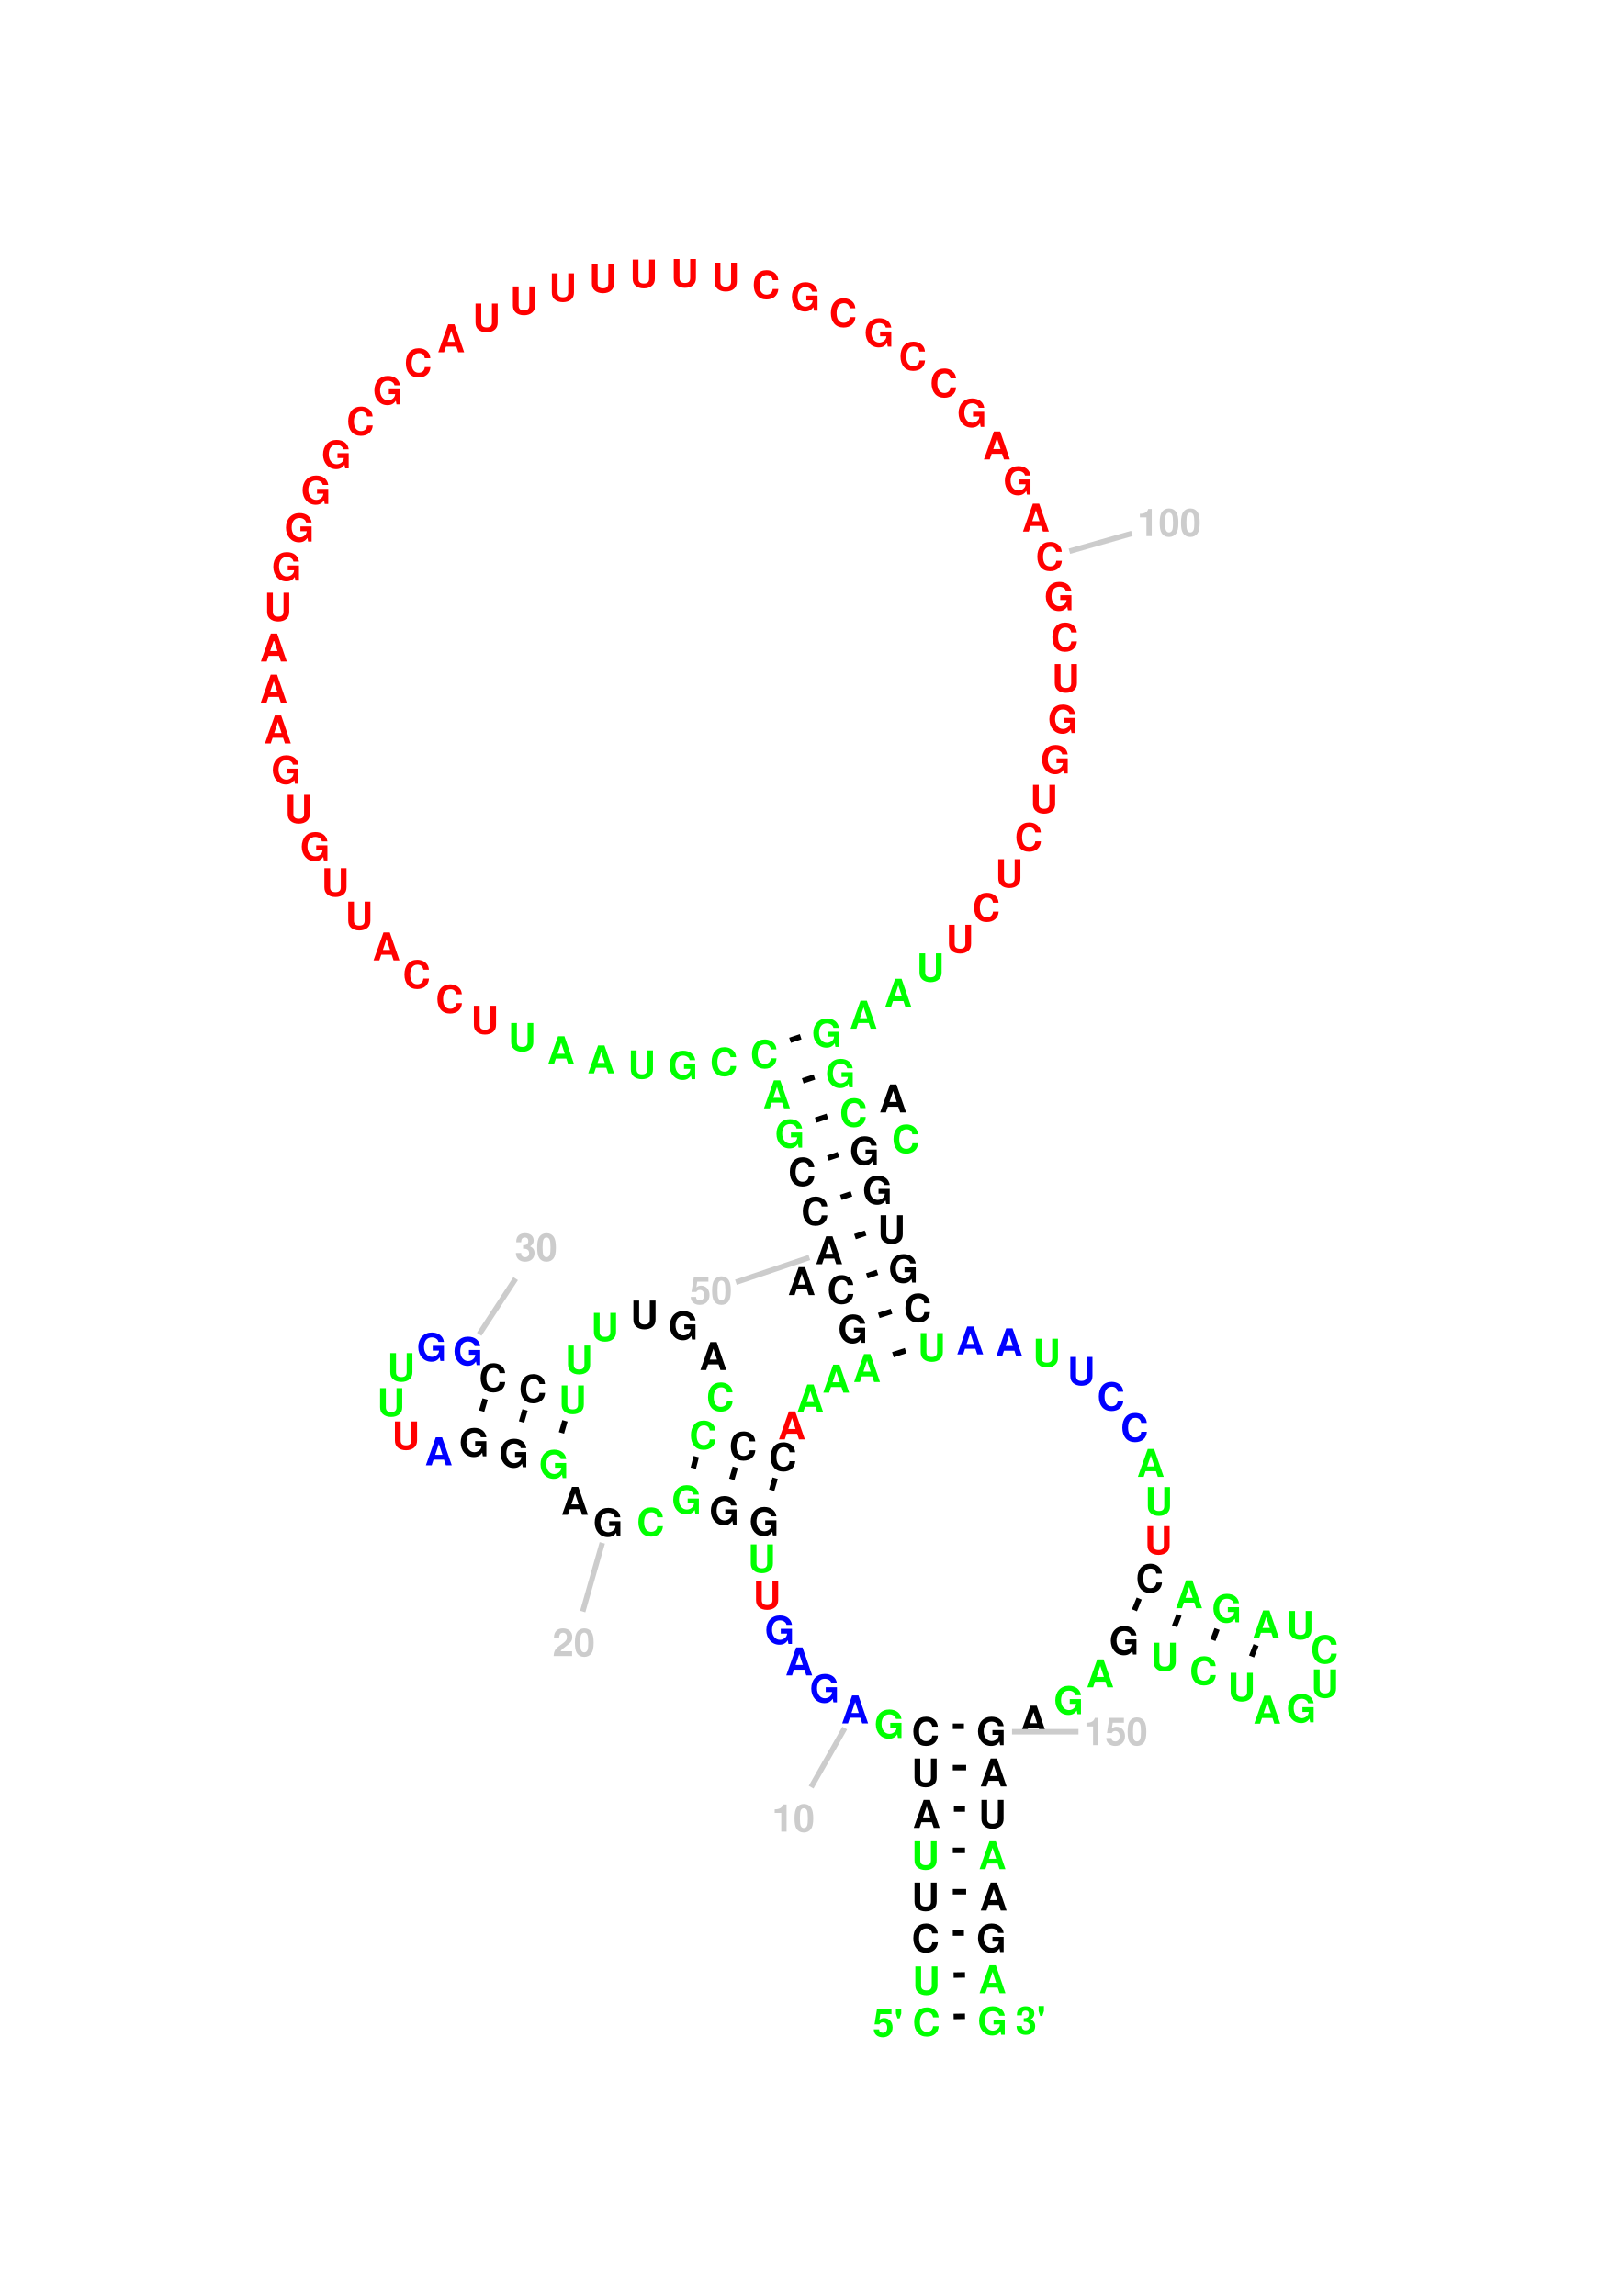
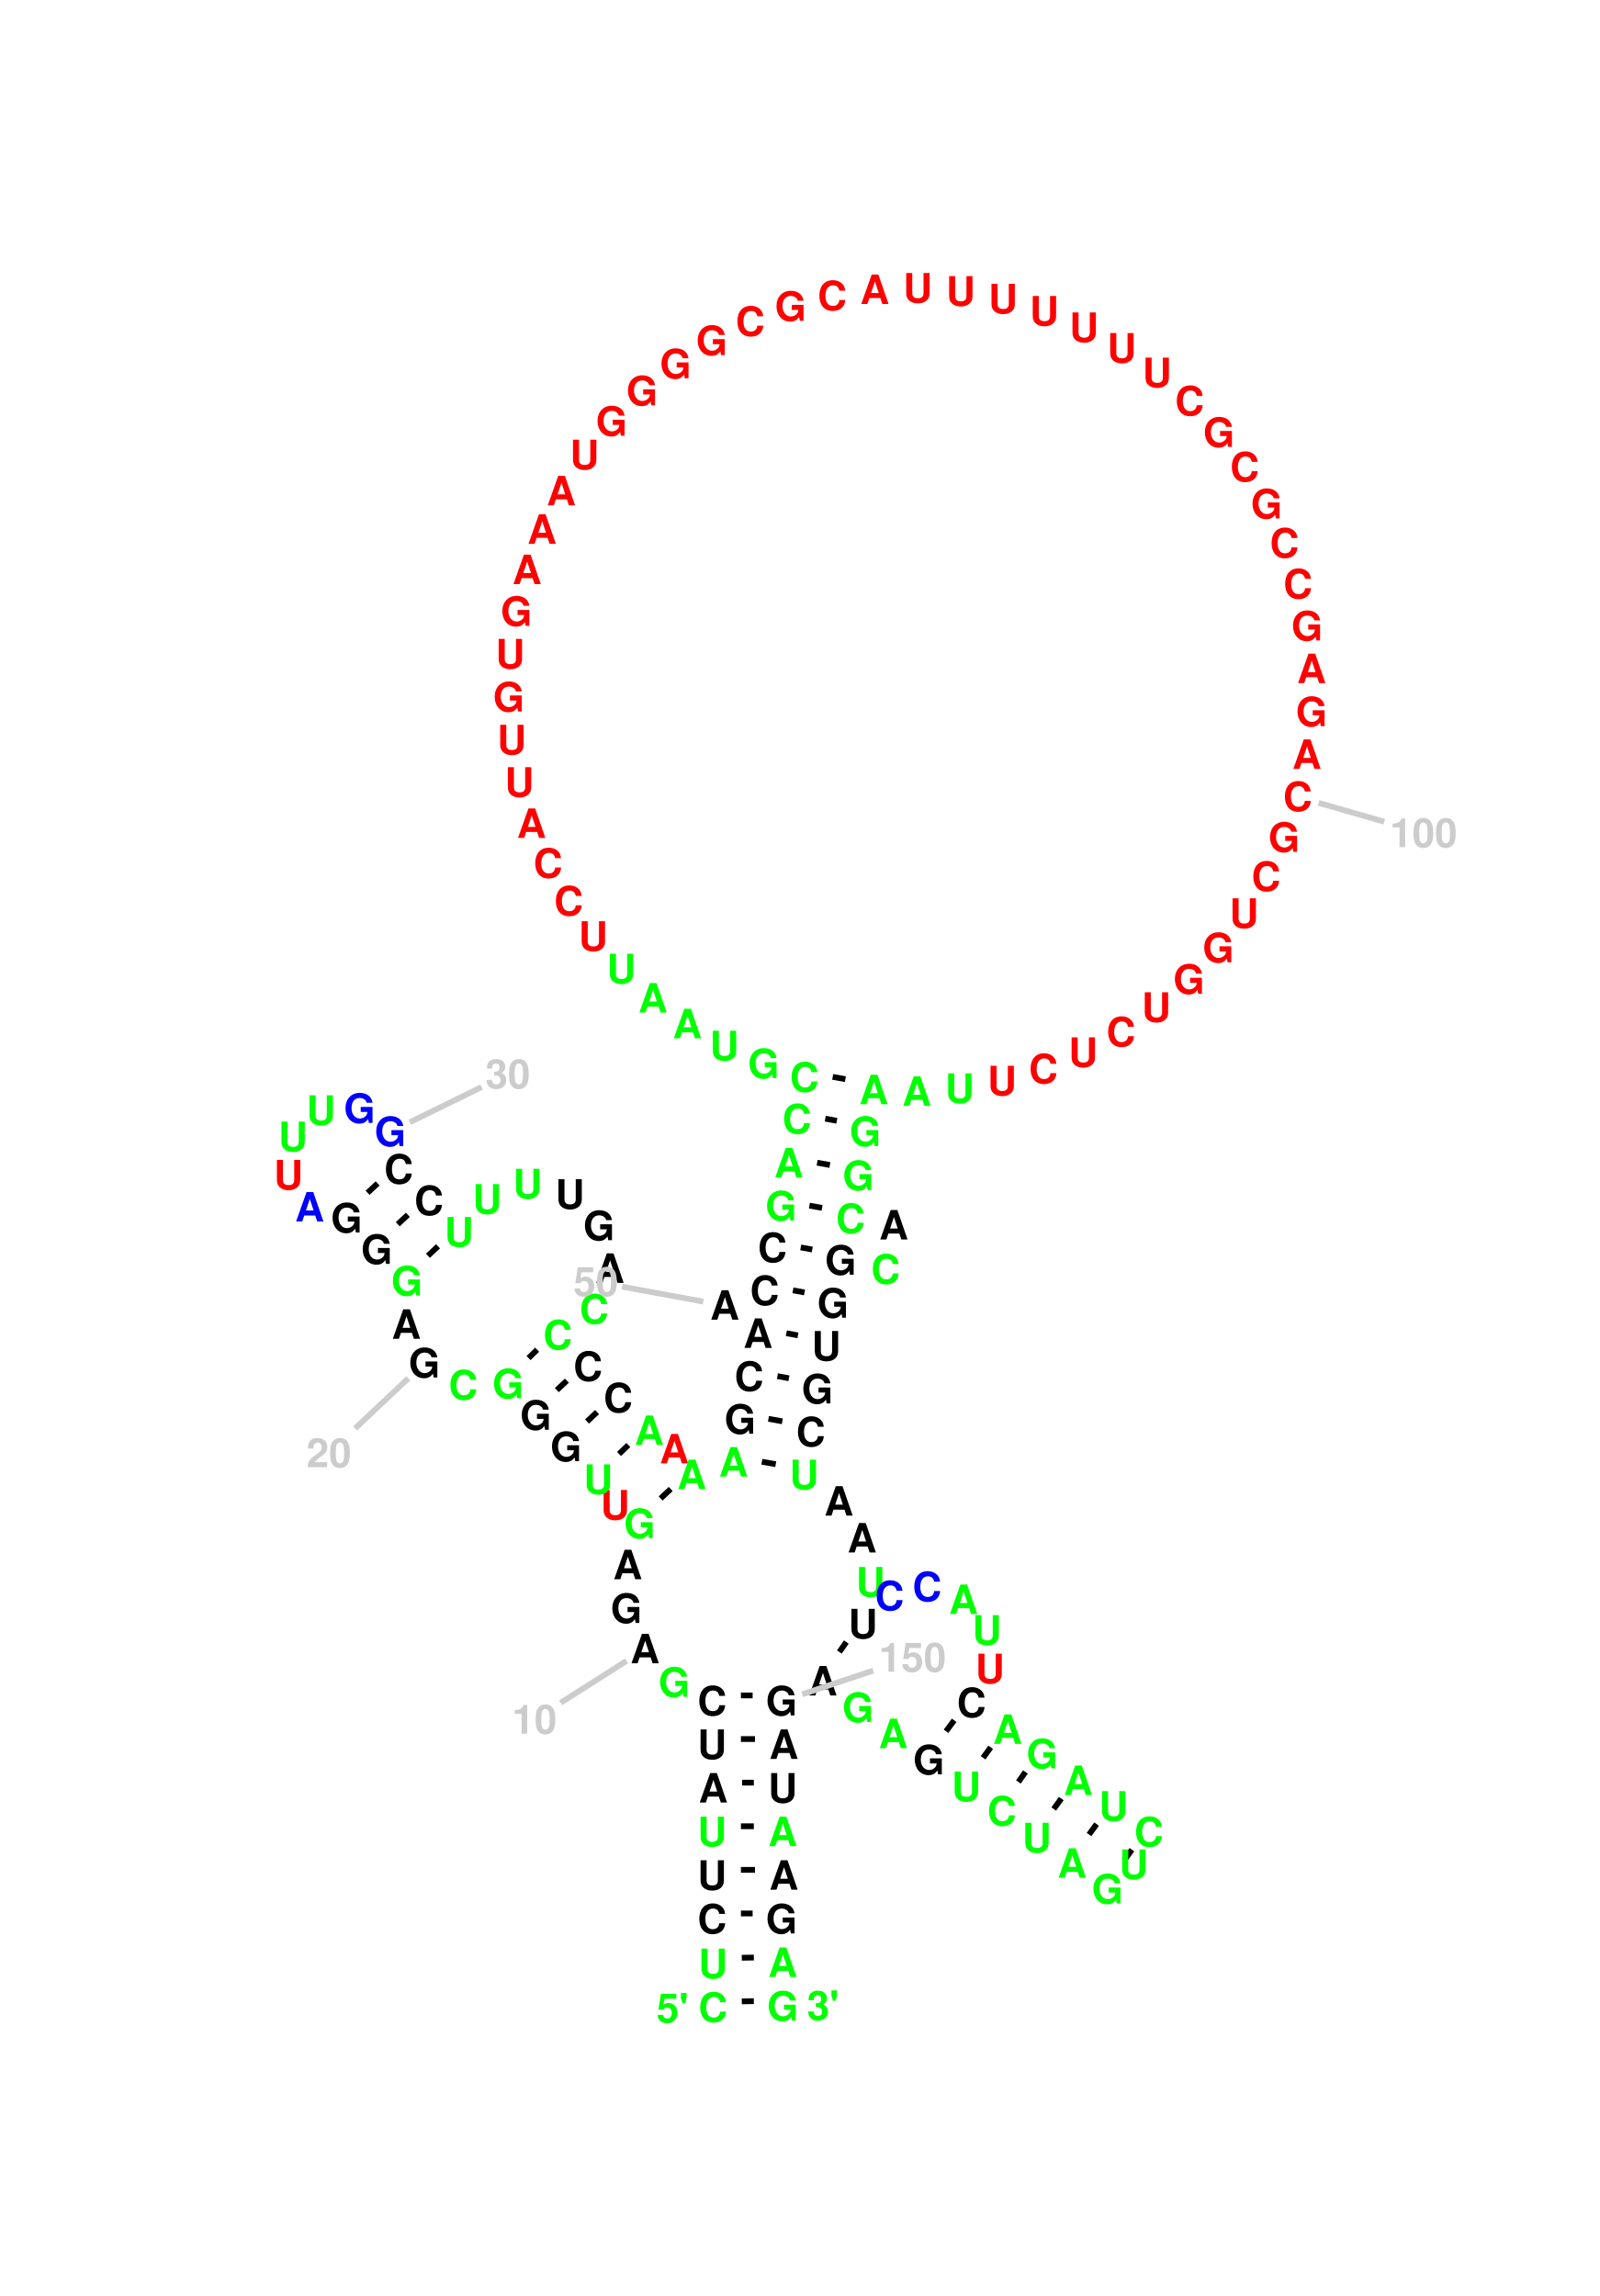
- <svg xmlns="http://www.w3.org/2000/svg" width="292.127" height="419.638" style="font-size: 7px; font-weight: bold; font-family: Helvetica; ">
+ <svg xmlns="http://www.w3.org/2000/svg" width="277.361" height="398.057" style="font-size: 7px; font-weight: bold; font-family: Helvetica; ">
  <g>
    <style type="text/css">


text.red {fill: rgb(255, 0, 0); }
text.green {fill: rgb(0, 255, 0); }
text.blue {fill: rgb(0, 0, 255); }
text.black {fill: rgb(0, 0, 0); }
text.gray {fill: rgb(204, 204, 204); }
text.brown {fill: rgb(211.65, 104.55, 30.6); }
text {fill: rgb(0, 0, 0); text-anchor: middle; dominant-baseline: middle; }
circle.red {stroke: rgb(255, 0, 0); fill: none; }
circle.green {stroke: rgb(0, 255, 0); fill: none; }
circle.blue {stroke: rgb(0, 0, 255); fill: none; }
circle.black {stroke: rgb(0, 0, 0); fill: none; }
circle.gray {stroke: rgb(204, 204, 204); fill: none; }
circle.brown {stroke: rgb(211.65, 104.55, 30.6); fill: none; }
circle {stroke: rgb(0, 0, 0); }
line.red {stroke: rgb(255, 0, 0); }
line.green {stroke: rgb(0, 255, 0); }
line.blue {stroke: rgb(0, 0, 255); }
line.black {stroke: rgb(0, 0, 0); }
line.gray {stroke: rgb(204, 204, 204); }
line.brown {stroke: rgb(211.65, 104.55, 30.6); }
line {stroke: rgb(0, 0, 0); }
text.numbering-label {fill: rgb(204, 204, 204);}
line.numbering-line {stroke: rgb(204, 204, 204);}
.template {visibility:hidden}

</style>
  </g>
  <g>
-     <text x="162.288" y="369.759" class="green">5'</text>
-   </g>
-   <g>
-     <text x="169.287" y="369.638" class="green">C</text>
-   </g>
-   <g>
-     <line x1="174.286" y1="368.551" x2="176.368" y2="368.515" class="black" />
-   </g>
-   <g>
-     <text x="169.287" y="362.078" class="green">U</text>
-   </g>
-   <g>
-     <line x1="174.286" y1="360.991" x2="176.368" y2="360.955" class="black" />
-   </g>
-   <g>
-     <text x="169.137" y="354.308" class="black">C</text>
-   </g>
-   <g>
-     <line x1="174.137" y1="353.308" x2="176.167" y2="353.308" class="black" />
-   </g>
-   <g>
-     <text x="169.137" y="346.748" class="black">U</text>
-   </g>
-   <g>
-     <line x1="174.137" y1="345.748" x2="176.577" y2="345.748" class="black" />
-   </g>
-   <g>
-     <text x="169.137" y="339.188" class="green">U</text>
-   </g>
-   <g>
-     <line x1="174.137" y1="338.188" x2="176.367" y2="338.188" class="black" />
-   </g>
-   <g>
-     <text x="169.337" y="331.628" class="black">A</text>
-   </g>
-   <g>
-     <line x1="174.337" y1="330.628" x2="176.367" y2="330.628" class="black" />
-   </g>
-   <g>
-     <text x="169.137" y="324.068" class="black">U</text>
-   </g>
-   <g>
-     <line x1="174.137" y1="323.068" x2="176.577" y2="323.068" class="black" />
-   </g>
-   <g>
-     <text x="169.137" y="316.508" class="black">C</text>
-   </g>
-   <g>
-     <line x1="174.137" y1="315.508" x2="176.167" y2="315.508" class="black" />
-   </g>
-   <g>
-     <text x="162.494" y="315.188" class="green">G</text>
-   </g>
-   <g>
-     <text x="145.003" y="332.33" class="numbering-label sequential">10</text>
-   </g>
-   <g>
-     <line x1="154.384" y1="315.839" x2="148.241" y2="326.638" class="numbering-line sequential" />
-   </g>
-   <g>
-     <text x="156.26" y="312.541" class="blue">A</text>
-   </g>
-   <g>
-     <text x="150.696" y="308.678" class="blue">G</text>
-   </g>
-   <g>
-     <text x="146.038" y="303.762" class="blue">A</text>
-   </g>
-   <g>
-     <text x="142.48" y="297.999" class="blue">G</text>
-   </g>
-   <g>
-     <text x="140.172" y="291.632" class="red">U</text>
-   </g>
-   <g>
-     <text x="139.211" y="284.927" class="green">U</text>
-   </g>
-   <g>
-     <text x="139.637" y="278.168" class="black">G</text>
-   </g>
-   <g>
-     <line x1="141.032" y1="272.366" x2="141.673" y2="270.159" class="black" />
-   </g>
-   <g>
-     <text x="132.347" y="276.178" class="black">G</text>
-   </g>
-   <g>
-     <line x1="133.742" y1="270.376" x2="134.383" y2="268.169" class="black" />
-   </g>
-   <g>
-     <text x="125.467" y="274.188" class="green">G</text>
-   </g>
-   <g>
-     <line x1="126.706" y1="268.344" x2="127.248" y2="266.222" class="black" />
-   </g>
-   <g>
-     <text x="118.887" y="278.248" class="green">C</text>
-   </g>
-   <g>
-     <text x="104.873" y="300.232" class="numbering-label sequential">20</text>
-   </g>
-   <g>
-     <line x1="110.077" y1="281.987" x2="106.497" y2="294.54" class="numbering-line sequential" />
-   </g>
-   <g>
-     <text x="111.117" y="278.338" class="black">G</text>
-   </g>
-   <g>
-     <text x="105.067" y="274.418" class="black">A</text>
-   </g>
-   <g>
-     <text x="101.217" y="267.688" class="green">G</text>
-   </g>
-   <g>
-     <line x1="102.612" y1="261.886" x2="103.253" y2="259.679" class="black" />
-   </g>
-   <g>
-     <text x="93.917" y="265.698" class="black">G</text>
-   </g>
-   <g>
-     <line x1="95.312" y1="259.896" x2="95.953" y2="257.689" class="black" />
-   </g>
-   <g>
-     <text x="86.627" y="263.708" class="black">G</text>
-   </g>
-   <g>
-     <line x1="88.022" y1="257.906" x2="88.663" y2="255.699" class="black" />
-   </g>
-   <g>
-     <text x="80.172" y="265.361" class="blue">A</text>
-   </g>
-   <g>
-     <text x="74.173" y="262.458" class="red">U</text>
-   </g>
-   <g>
-     <text x="71.464" y="256.37" class="green">U</text>
-   </g>
-   <g>
-     <text x="73.322" y="249.971" class="green">U</text>
-   </g>
-   <g>
-     <text x="78.871" y="246.281" class="blue">G</text>
-   </g>
-   <g>
-     <text x="97.974" y="228.004" class="numbering-label sequential">30</text>
-   </g>
-   <g>
-     <line x1="87.572" y1="243.87" x2="94.242" y2="233.695" class="numbering-line sequential" />
-   </g>
-   <g>
-     <text x="85.492" y="247.044" class="blue">G</text>
-   </g>
-   <g>
-     <text x="90.057" y="251.898" class="black">C</text>
-   </g>
-   <g>
-     <text x="97.347" y="253.888" class="black">C</text>
-   </g>
-   <g>
-     <text x="104.647" y="255.878" class="green">U</text>
-   </g>
-   <g>
-     <text x="105.807" y="248.598" class="green">U</text>
-   </g>
-   <g>
-     <text x="110.537" y="242.618" class="green">U</text>
-   </g>
-   <g>
-     <text x="117.757" y="240.368" class="black">U</text>
-   </g>
-   <g>
-     <text x="124.847" y="242.358" class="black">G</text>
-   </g>
-   <g>
-     <text x="130.347" y="247.958" class="black">A</text>
-   </g>
-   <g>
-     <text x="131.617" y="255.408" class="green">C</text>
-   </g>
-   <g>
-     <text x="128.487" y="262.378" class="green">C</text>
-   </g>
-   <g>
-     <text x="135.777" y="264.368" class="black">C</text>
-   </g>
-   <g>
-     <text x="143.067" y="266.358" class="black">C</text>
-   </g>
-   <g>
-     <text x="144.707" y="260.628" class="red">A</text>
-   </g>
-   <g>
-     <text x="148.066" y="255.706" class="green">A</text>
-   </g>
-   <g>
-     <text x="152.803" y="252.09" class="green">A</text>
-   </g>
-   <g>
-     <text x="158.437" y="250.148" class="green">A</text>
-   </g>
-   <g>
-     <line x1="163.193" y1="247.604" x2="165.511" y2="246.851" class="black" />
-   </g>
-   <g>
-     <text x="155.857" y="242.968" class="black">G</text>
-   </g>
-   <g>
-     <line x1="160.613" y1="240.424" x2="162.931" y2="239.671" class="black" />
-   </g>
-   <g>
-     <text x="153.687" y="235.798" class="black">C</text>
-   </g>
-   <g>
-     <line x1="158.425" y1="233.199" x2="160.36" y2="232.546" class="black" />
-   </g>
-   <g>
-     <text x="146.497" y="234.258" class="black">A</text>
-   </g>
-   <g>
-     <text x="129.943" y="235.891" class="numbering-label sequential">50</text>
-   </g>
-   <g>
-     <line x1="147.921" y1="229.83" x2="134.497" y2="234.356" class="numbering-line sequential" />
-   </g>
-   <g>
-     <text x="151.517" y="228.618" class="black">A</text>
-   </g>
-   <g>
-     <line x1="156.255" y1="226.02" x2="158.199" y2="225.365" class="black" />
-   </g>
-   <g>
-     <text x="148.937" y="221.438" class="black">C</text>
-   </g>
-   <g>
-     <line x1="153.676" y1="218.843" x2="155.608" y2="218.193" class="black" />
-   </g>
-   <g>
-     <text x="146.567" y="214.258" class="black">C</text>
-   </g>
-   <g>
-     <line x1="151.306" y1="211.663" x2="153.238" y2="211.013" class="black" />
-   </g>
-   <g>
-     <text x="144.337" y="207.288" class="green">G</text>
-   </g>
-   <g>
-     <line x1="149.085" y1="204.719" x2="151.21" y2="204.017" class="black" />
-   </g>
-   <g>
-     <text x="141.967" y="200.118" class="green">A</text>
-   </g>
-   <g>
-     <line x1="146.713" y1="197.545" x2="148.841" y2="196.84" class="black" />
-   </g>
-   <g>
-     <text x="139.647" y="192.728" class="green">C</text>
-   </g>
-   <g>
-     <line x1="144.386" y1="190.134" x2="146.328" y2="189.481" class="black" />
-   </g>
-   <g>
-     <text x="132.275" y="194.14" class="green">C</text>
-   </g>
-   <g>
-     <text x="124.796" y="194.782" class="green">G</text>
-   </g>
-   <g>
-     <text x="117.29" y="194.646" class="green">U</text>
-   </g>
-   <g>
-     <text x="109.839" y="193.735" class="green">A</text>
-   </g>
-   <g>
-     <text x="102.523" y="192.057" class="green">A</text>
-   </g>
-   <g>
-     <text x="95.419" y="189.631" class="green">U</text>
-   </g>
-   <g>
-     <text x="88.605" y="186.483" class="red">U</text>
-   </g>
-   <g>
-     <text x="82.153" y="182.647" class="red">C</text>
-   </g>
-   <g>
-     <text x="76.132" y="178.163" class="red">C</text>
-   </g>
-   <g>
-     <text x="70.608" y="173.081" class="red">A</text>
-   </g>
-   <g>
-     <text x="65.639" y="167.454" class="red">U</text>
-   </g>
-   <g>
-     <text x="61.28" y="161.343" class="red">U</text>
-   </g>
-   <g>
-     <text x="57.576" y="154.814" class="red">G</text>
-   </g>
-   <g>
-     <text x="54.568" y="147.937" class="red">U</text>
-   </g>
-   <g>
-     <text x="52.287" y="140.785" class="red">G</text>
-   </g>
-   <g>
-     <text x="50.759" y="133.436" class="red">A</text>
-   </g>
-   <g>
-     <text x="50" y="125.968" class="red">A</text>
-   </g>
-   <g>
-     <text x="50.018" y="118.461" class="red">A</text>
-   </g>
-   <g>
-     <text x="50.812" y="110.997" class="red">U</text>
-   </g>
-   <g>
-     <text x="52.375" y="103.655" class="red">G</text>
-   </g>
-   <g>
-     <text x="54.689" y="96.514" class="red">G</text>
-   </g>
-   <g>
-     <text x="57.729" y="89.651" class="red">G</text>
-   </g>
-   <g>
-     <text x="61.464" y="83.139" class="red">G</text>
-   </g>
-   <g>
-     <text x="65.852" y="77.049" class="red">C</text>
-   </g>
-   <g>
-     <text x="70.847" y="71.446" class="red">G</text>
-   </g>
-   <g>
-     <text x="76.395" y="66.389" class="red">C</text>
-   </g>
-   <g>
-     <text x="82.436" y="61.934" class="red">A</text>
-   </g>
-   <g>
-     <text x="88.907" y="58.128" class="red">U</text>
-   </g>
-   <g>
-     <text x="95.736" y="55.013" class="red">U</text>
-   </g>
-   <g>
-     <text x="102.851" y="52.62" class="red">U</text>
-   </g>
-   <g>
-     <text x="110.175" y="50.977" class="red">U</text>
-   </g>
-   <g>
-     <text x="117.631" y="50.1" class="red">U</text>
-   </g>
-   <g>
-     <text x="125.136" y="50" class="red">U</text>
-   </g>
-   <g>
-     <text x="132.612" y="50.677" class="red">U</text>
-   </g>
-   <g>
-     <text x="139.978" y="52.124" class="red">C</text>
-   </g>
-   <g>
-     <text x="147.154" y="54.326" class="red">G</text>
-   </g>
-   <g>
-     <text x="154.064" y="57.258" class="red">C</text>
-   </g>
-   <g>
-     <text x="160.634" y="60.89" class="red">G</text>
-   </g>
-   <g>
-     <text x="166.792" y="65.182" class="red">C</text>
-   </g>
-   <g>
-     <text x="172.473" y="70.088" class="red">C</text>
-   </g>
-   <g>
-     <text x="177.616" y="75.556" class="red">G</text>
-   </g>
-   <g>
-     <text x="182.166" y="81.527" class="red">A</text>
-   </g>
-   <g>
-     <text x="186.073" y="87.936" class="red">G</text>
-   </g>
-   <g>
-     <text x="189.296" y="94.716" class="red">A</text>
-   </g>
-   <g>
-     <text x="213.691" y="95.541" class="numbering-label sequential">100</text>
-   </g>
-   <g>
-     <line x1="195.448" y1="100.75" x2="206.861" y2="97.491" class="numbering-line sequential" />
-   </g>
-   <g>
-     <text x="191.8" y="101.792" class="red">C</text>
-   </g>
-   <g>
-     <text x="193.558" y="109.09" class="red">G</text>
-   </g>
-   <g>
-     <text x="194.551" y="116.531" class="red">C</text>
-   </g>
-   <g>
-     <text x="194.769" y="124.034" class="red">U</text>
-   </g>
-   <g>
-     <text x="194.21" y="131.519" class="red">G</text>
-   </g>
-   <g>
-     <text x="192.879" y="138.907" class="red">G</text>
-   </g>
-   <g>
-     <text x="190.79" y="146.117" class="red">U</text>
-   </g>
-   <g>
-     <text x="187.967" y="153.072" class="red">C</text>
-   </g>
-   <g>
-     <text x="184.439" y="159.698" class="red">U</text>
-   </g>
-   <g>
-     <text x="180.244" y="165.923" class="red">C</text>
-   </g>
-   <g>
-     <text x="175.427" y="171.681" class="red">U</text>
-   </g>
-   <g>
-     <text x="170.041" y="176.909" class="green">U</text>
-   </g>
-   <g>
-     <text x="164.142" y="181.551" class="green">A</text>
-   </g>
-   <g>
-     <text x="157.795" y="185.559" class="green">A</text>
-   </g>
-   <g>
-     <text x="151.067" y="188.888" class="green">G</text>
-   </g>
-   <g>
-     <text x="153.587" y="196.268" class="green">G</text>
-   </g>
-   <g>
-     <text x="155.957" y="203.448" class="green">C</text>
-   </g>
-   <g>
-     <text x="163.197" y="200.868" class="black">A</text>
-   </g>
-   <g>
-     <text x="165.517" y="208.248" class="green">C</text>
-   </g>
-   <g>
-     <text x="157.977" y="210.418" class="black">G</text>
-   </g>
-   <g>
-     <text x="160.347" y="217.598" class="black">G</text>
-   </g>
-   <g>
-     <text x="162.937" y="224.768" class="black">U</text>
-   </g>
-   <g>
-     <text x="165.097" y="231.948" class="black">G</text>
-   </g>
-   <g>
-     <text x="167.687" y="239.128" class="black">C</text>
-   </g>
-   <g>
-     <text x="170.267" y="246.308" class="green">U</text>
-   </g>
-   <g>
-     <text x="177.298" y="245.102" class="blue">A</text>
-   </g>
-   <g>
-     <text x="184.422" y="245.452" class="blue">A</text>
-   </g>
-   <g>
-     <text x="191.301" y="247.339" class="green">U</text>
-   </g>
-   <g>
-     <text x="197.607" y="250.674" class="blue">U</text>
-   </g>
-   <g>
-     <text x="203.038" y="255.297" class="blue">C</text>
-   </g>
-   <g>
-     <text x="207.337" y="260.99" class="blue">C</text>
-   </g>
-   <g>
-     <text x="210.297" y="267.479" class="green">A</text>
-   </g>
-   <g>
-     <text x="211.779" y="274.457" class="green">U</text>
-   </g>
-   <g>
-     <text x="211.711" y="281.59" class="red">U</text>
-   </g>
-   <g>
-     <text x="210.097" y="288.538" class="black">C</text>
-   </g>
-   <g>
-     <line x1="208.205" y1="292.166" x2="207.329" y2="294.309" class="black" />
-   </g>
-   <g>
-     <text x="217.297" y="291.498" class="green">A</text>
-   </g>
-   <g>
-     <line x1="215.475" y1="295.154" x2="214.659" y2="297.241" class="black" />
-   </g>
-   <g>
-     <text x="224.187" y="294.048" class="green">G</text>
-   </g>
-   <g>
-     <line x1="222.437" y1="297.731" x2="221.677" y2="299.764" class="black" />
-   </g>
-   <g>
-     <text x="231.377" y="297.008" class="green">A</text>
-   </g>
-   <g>
-     <line x1="229.555" y1="300.664" x2="228.739" y2="302.751" class="black" />
-   </g>
-   <g>
-     <text x="237.631" y="297.104" class="green">U</text>
-   </g>
-   <g>
-     <text x="242.047" y="301.532" class="green">C</text>
-   </g>
-   <g>
-     <text x="242.127" y="307.786" class="green">U</text>
-   </g>
-   <g>
-     <text x="237.825" y="312.325" class="green">G</text>
-   </g>
-   <g>
-     <text x="231.576" y="312.581" class="green">A</text>
-   </g>
-   <g>
-     <text x="226.917" y="308.408" class="green">U</text>
-   </g>
-   <g>
-     <text x="219.927" y="305.448" class="green">C</text>
-   </g>
-   <g>
-     <text x="212.837" y="302.898" class="green">U</text>
-   </g>
-   <g>
-     <text x="205.437" y="299.938" class="black">G</text>
-   </g>
-   <g>
-     <text x="201.057" y="305.948" class="green">A</text>
-   </g>
-   <g>
-     <text x="195.297" y="310.848" class="green">G</text>
-   </g>
-   <g>
-     <text x="188.847" y="314.418" class="black">A</text>
-   </g>
-   <g>
-     <text x="203.934" y="316.508" class="numbering-label sequential">150</text>
-   </g>
-   <g>
-     <line x1="184.962" y1="316.508" x2="197.104" y2="316.508" class="numbering-line sequential" />
-   </g>
-   <g>
-     <text x="181.167" y="316.508" class="black">G</text>
-   </g>
-   <g>
-     <text x="181.577" y="324.068" class="black">A</text>
-   </g>
-   <g>
-     <text x="181.367" y="331.628" class="black">U</text>
-   </g>
-   <g>
-     <text x="181.367" y="339.188" class="green">A</text>
-   </g>
-   <g>
-     <text x="181.577" y="346.748" class="black">A</text>
-   </g>
-   <g>
-     <text x="181.167" y="354.308" class="black">G</text>
-   </g>
-   <g>
-     <text x="181.367" y="361.868" class="green">A</text>
-   </g>
-   <g>
-     <text x="181.367" y="369.428" class="green">G</text>
-   </g>
-   <g>
-     <text x="188.366" y="369.306" class="green">3'</text>
+     <text x="116.593" y="348.173" class="green">5'</text>
+   </g>
+   <g>
+     <text x="123.592" y="348.057" class="green">C</text>
+   </g>
+   <g>
+     <line x1="128.592" y1="346.975" x2="130.683" y2="346.94" class="black" />
+   </g>
+   <g>
+     <text x="123.592" y="340.497" class="green">U</text>
+   </g>
+   <g>
+     <line x1="128.592" y1="339.415" x2="130.683" y2="339.38" class="black" />
+   </g>
+   <g>
+     <text x="123.442" y="332.737" class="black">C</text>
+   </g>
+   <g>
+     <line x1="128.442" y1="331.737" x2="130.472" y2="331.737" class="black" />
+   </g>
+   <g>
+     <text x="123.442" y="325.177" class="black">U</text>
+   </g>
+   <g>
+     <line x1="128.442" y1="324.177" x2="130.882" y2="324.177" class="black" />
+   </g>
+   <g>
+     <text x="123.442" y="317.617" class="green">U</text>
+   </g>
+   <g>
+     <line x1="128.442" y1="316.617" x2="130.682" y2="316.617" class="black" />
+   </g>
+   <g>
+     <text x="123.642" y="310.057" class="black">A</text>
+   </g>
+   <g>
+     <line x1="128.642" y1="309.057" x2="130.682" y2="309.057" class="black" />
+   </g>
+   <g>
+     <text x="123.442" y="302.497" class="black">U</text>
+   </g>
+   <g>
+     <line x1="128.442" y1="301.497" x2="130.882" y2="301.497" class="black" />
+   </g>
+   <g>
+     <text x="123.442" y="294.937" class="black">C</text>
+   </g>
+   <g>
+     <line x1="128.442" y1="293.937" x2="130.472" y2="293.937" class="black" />
+   </g>
+   <g>
+     <text x="116.852" y="291.707" class="green">G</text>
+   </g>
+   <g>
+     <text x="92.645" y="298.109" class="numbering-label sequential">10</text>
+   </g>
+   <g>
+     <line x1="108.618" y1="287.949" x2="97.188" y2="295.219" class="numbering-line sequential" />
+   </g>
+   <g>
+     <text x="111.812" y="285.917" class="black">A</text>
+   </g>
+   <g>
+     <text x="108.572" y="278.907" class="black">G</text>
+   </g>
+   <g>
+     <text x="108.812" y="271.347" class="black">A</text>
+   </g>
+   <g>
+     <text x="110.872" y="264.207" class="green">G</text>
+   </g>
+   <g>
+     <line x1="114.521" y1="259.789" x2="116.274" y2="258.146" class="black" />
+   </g>
+   <g>
+     <text x="106.636" y="260.981" class="red">U</text>
+   </g>
+   <g>
+     <text x="103.703" y="256.536" class="green">U</text>
+   </g>
+   <g>
+     <line x1="107.311" y1="252.075" x2="108.925" y2="250.527" class="black" />
+   </g>
+   <g>
+     <text x="98.113" y="250.866" class="black">G</text>
+   </g>
+   <g>
+     <line x1="101.762" y1="246.447" x2="103.504" y2="244.814" class="black" />
+   </g>
+   <g>
+     <text x="92.873" y="245.416" class="black">G</text>
+   </g>
+   <g>
+     <line x1="96.524" y1="240.999" x2="98.272" y2="239.362" class="black" />
+   </g>
+   <g>
+     <text x="88.063" y="239.956" class="green">G</text>
+   </g>
+   <g>
+     <line x1="91.629" y1="235.451" x2="93.117" y2="233.99" class="black" />
+   </g>
+   <g>
+     <text x="80.293" y="240.166" class="green">C</text>
+   </g>
+   <g>
+     <text x="57.02" y="251.923" class="numbering-label sequential">20</text>
+   </g>
+   <g>
+     <line x1="70.797" y1="238.942" x2="61.563" y2="247.643" class="numbering-line sequential" />
+   </g>
+   <g>
+     <text x="73.553" y="236.346" class="black">G</text>
+   </g>
+   <g>
+     <text x="70.433" y="229.666" class="black">A</text>
+   </g>
+   <g>
+     <text x="70.533" y="222.126" class="green">G</text>
+   </g>
+   <g>
+     <line x1="74.184" y1="217.709" x2="75.933" y2="216.072" class="black" />
+   </g>
+   <g>
+     <text x="65.303" y="216.666" class="black">G</text>
+   </g>
+   <g>
+     <line x1="68.954" y1="212.249" x2="70.703" y2="210.612" class="black" />
+   </g>
+   <g>
+     <text x="60.073" y="211.216" class="black">G</text>
+   </g>
+   <g>
+     <line x1="63.722" y1="206.797" x2="65.464" y2="205.164" class="black" />
+   </g>
+   <g>
+     <text x="53.673" y="209.322" class="blue">A</text>
+   </g>
+   <g>
+     <text x="50" y="203.75" class="red">U</text>
+   </g>
+   <g>
+     <text x="50.783" y="197.122" class="green">U</text>
+   </g>
+   <g>
+     <text x="55.653" y="192.559" class="green">U</text>
+   </g>
+   <g>
+     <text x="62.318" y="192.209" class="blue">G</text>
+   </g>
+   <g>
+     <text x="88.032" y="186.228" class="numbering-label sequential">30</text>
+   </g>
+   <g>
+     <line x1="71.039" y1="194.568" x2="83.489" y2="188.458" class="numbering-line sequential" />
+   </g>
+   <g>
+     <text x="67.64" y="196.236" class="blue">G</text>
+   </g>
+   <g>
+     <text x="69.113" y="202.746" class="black">C</text>
+   </g>
+   <g>
+     <text x="74.353" y="208.196" class="black">C</text>
+   </g>
+   <g>
+     <text x="79.583" y="213.656" class="green">U</text>
+   </g>
+   <g>
+     <text x="84.453" y="207.956" class="green">U</text>
+   </g>
+   <g>
+     <text x="91.463" y="205.306" class="green">U</text>
+   </g>
+   <g>
+     <text x="98.803" y="207.096" class="black">U</text>
+   </g>
+   <g>
+     <text x="103.823" y="212.556" class="black">G</text>
+   </g>
+   <g>
+     <text x="105.723" y="219.966" class="black">A</text>
+   </g>
+   <g>
+     <text x="102.983" y="227.016" class="green">C</text>
+   </g>
+   <g>
+     <text x="96.683" y="231.486" class="green">C</text>
+   </g>
+   <g>
+     <text x="101.923" y="236.946" class="black">C</text>
+   </g>
+   <g>
+     <text x="107.153" y="242.396" class="black">C</text>
+   </g>
+   <g>
+     <text x="112.533" y="248.066" class="green">A</text>
+   </g>
+   <g>
+     <text x="116.887" y="251.261" class="red">A</text>
+   </g>
+   <g>
+     <text x="119.922" y="255.727" class="green">A</text>
+   </g>
+   <g>
+     <text x="127.152" y="253.547" class="green">A</text>
+   </g>
+   <g>
+     <line x1="132.075" y1="253.423" x2="134.48" y2="253.851" class="black" />
+   </g>
+   <g>
+     <text x="128.292" y="246.107" class="black">G</text>
+   </g>
+   <g>
+     <line x1="133.215" y1="245.983" x2="135.62" y2="246.411" class="black" />
+   </g>
+   <g>
+     <text x="129.852" y="238.677" class="black">C</text>
+   </g>
+   <g>
+     <line x1="134.77" y1="238.584" x2="136.765" y2="238.951" class="black" />
+   </g>
+   <g>
+     <text x="131.402" y="231.237" class="black">A</text>
+   </g>
+   <g>
+     <line x1="136.32" y1="231.143" x2="138.325" y2="231.512" class="black" />
+   </g>
+   <g>
+     <text x="103.293" y="222.229" class="numbering-label sequential">50</text>
+   </g>
+   <g>
+     <line x1="121.909" y1="225.661" x2="107.836" y2="223.067" class="numbering-line sequential" />
+   </g>
+   <g>
+     <text x="125.632" y="226.347" class="black">A</text>
+   </g>
+   <g>
+     <text x="132.542" y="223.797" class="black">C</text>
+   </g>
+   <g>
+     <line x1="137.46" y1="223.703" x2="139.465" y2="224.072" class="black" />
+   </g>
+   <g>
+     <text x="133.892" y="216.357" class="black">C</text>
+   </g>
+   <g>
+     <line x1="138.81" y1="216.264" x2="140.805" y2="216.631" class="black" />
+   </g>
+   <g>
+     <text x="135.392" y="209.127" class="green">G</text>
+   </g>
+   <g>
+     <line x1="140.312" y1="209.018" x2="142.512" y2="209.417" class="black" />
+   </g>
+   <g>
+     <text x="136.732" y="201.687" class="green">A</text>
+   </g>
+   <g>
+     <line x1="141.652" y1="201.578" x2="143.862" y2="201.977" class="black" />
+   </g>
+   <g>
+     <text x="138.142" y="194.037" class="green">C</text>
+   </g>
+   <g>
+     <line x1="143.06" y1="193.943" x2="145.065" y2="194.312" class="black" />
+   </g>
+   <g>
+     <text x="139.432" y="186.807" class="green">C</text>
+   </g>
+   <g>
+     <line x1="144.352" y1="186.698" x2="146.552" y2="187.097" class="black" />
+   </g>
+   <g>
+     <text x="132.354" y="184.457" class="green">G</text>
+   </g>
+   <g>
+     <text x="125.568" y="181.362" class="green">U</text>
+   </g>
+   <g>
+     <text x="119.151" y="177.56" class="green">A</text>
+   </g>
+   <g>
+     <text x="113.178" y="173.093" class="green">A</text>
+   </g>
+   <g>
+     <text x="107.717" y="168.014" class="green">U</text>
+   </g>
+   <g>
+     <text x="102.83" y="162.379" class="red">U</text>
+   </g>
+   <g>
+     <text x="98.574" y="156.254" class="red">C</text>
+   </g>
+   <g>
+     <text x="94.998" y="149.709" class="red">C</text>
+   </g>
+   <g>
+     <text x="92.141" y="142.819" class="red">A</text>
+   </g>
+   <g>
+     <text x="90.038" y="135.663" class="red">U</text>
+   </g>
+   <g>
+     <text x="88.713" y="128.324" class="red">U</text>
+   </g>
+   <g>
+     <text x="88.18" y="120.884" class="red">G</text>
+   </g>
+   <g>
+     <text x="88.445" y="113.43" class="red">U</text>
+   </g>
+   <g>
+     <text x="89.506" y="106.048" class="red">G</text>
+   </g>
+   <g>
+     <text x="91.351" y="98.821" class="red">A</text>
+   </g>
+   <g>
+     <text x="93.957" y="91.833" class="red">A</text>
+   </g>
+   <g>
+     <text x="97.296" y="85.164" class="red">A</text>
+   </g>
+   <g>
+     <text x="101.329" y="78.89" class="red">U</text>
+   </g>
+   <g>
+     <text x="106.01" y="73.083" class="red">G</text>
+   </g>
+   <g>
+     <text x="111.285" y="67.81" class="red">G</text>
+   </g>
+   <g>
+     <text x="117.094" y="63.132" class="red">G</text>
+   </g>
+   <g>
+     <text x="123.37" y="59.101" class="red">G</text>
+   </g>
+   <g>
+     <text x="130.041" y="55.765" class="red">C</text>
+   </g>
+   <g>
+     <text x="137.03" y="53.161" class="red">G</text>
+   </g>
+   <g>
+     <text x="144.257" y="51.32" class="red">C</text>
+   </g>
+   <g>
+     <text x="151.64" y="50.262" class="red">A</text>
+   </g>
+   <g>
+     <text x="159.094" y="50" class="red">U</text>
+   </g>
+   <g>
+     <text x="166.533" y="50.536" class="red">U</text>
+   </g>
+   <g>
+     <text x="173.873" y="51.865" class="red">U</text>
+   </g>
+   <g>
+     <text x="181.028" y="53.971" class="red">U</text>
+   </g>
+   <g>
+     <text x="187.916" y="56.83" class="red">U</text>
+   </g>
+   <g>
+     <text x="194.46" y="60.41" class="red">U</text>
+   </g>
+   <g>
+     <text x="200.583" y="64.668" class="red">U</text>
+   </g>
+   <g>
+     <text x="206.215" y="69.558" class="red">C</text>
+   </g>
+   <g>
+     <text x="211.293" y="75.021" class="red">G</text>
+   </g>
+   <g>
+     <text x="215.757" y="80.996" class="red">C</text>
+   </g>
+   <g>
+     <text x="219.556" y="87.414" class="red">G</text>
+   </g>
+   <g>
+     <text x="222.648" y="94.202" class="red">C</text>
+   </g>
+   <g>
+     <text x="224.996" y="101.281" class="red">C</text>
+   </g>
+   <g>
+     <text x="226.573" y="108.571" class="red">G</text>
+   </g>
+   <g>
+     <text x="227.361" y="115.987" class="red">A</text>
+   </g>
+   <g>
+     <text x="227.352" y="123.446" class="red">G</text>
+   </g>
+   <g>
+     <text x="226.546" y="130.861" class="red">A</text>
+   </g>
+   <g>
+     <text x="246.781" y="144.426" class="numbering-label sequential">100</text>
+   </g>
+   <g>
+     <line x1="228.589" y1="139.193" x2="239.967" y2="142.466" class="numbering-line sequential" />
+   </g>
+   <g>
+     <text x="224.951" y="138.147" class="red">C</text>
+   </g>
+   <g>
+     <text x="222.586" y="145.22" class="red">G</text>
+   </g>
+   <g>
+     <text x="219.478" y="152" class="red">C</text>
+   </g>
+   <g>
+     <text x="215.663" y="158.409" class="red">U</text>
+   </g>
+   <g>
+     <text x="211.185" y="164.373" class="red">G</text>
+   </g>
+   <g>
+     <text x="206.094" y="169.824" class="red">G</text>
+   </g>
+   <g>
+     <text x="200.449" y="174.7" class="red">U</text>
+   </g>
+   <g>
+     <text x="194.316" y="178.944" class="red">C</text>
+   </g>
+   <g>
+     <text x="187.764" y="182.507" class="red">U</text>
+   </g>
+   <g>
+     <text x="180.868" y="185.35" class="red">C</text>
+   </g>
+   <g>
+     <text x="173.708" y="187.438" class="red">U</text>
+   </g>
+   <g>
+     <text x="166.366" y="188.749" class="green">U</text>
+   </g>
+   <g>
+     <text x="158.926" y="189.268" class="green">A</text>
+   </g>
+   <g>
+     <text x="151.472" y="188.987" class="green">A</text>
+   </g>
+   <g>
+     <text x="149.982" y="196.217" class="green">G</text>
+   </g>
+   <g>
+     <text x="148.782" y="203.867" class="green">G</text>
+   </g>
+   <g>
+     <text x="147.432" y="211.307" class="green">C</text>
+   </g>
+   <g>
+     <text x="154.932" y="212.447" class="black">A</text>
+   </g>
+   <g>
+     <text x="153.522" y="220.087" class="green">C</text>
+   </g>
+   <g>
+     <text x="145.722" y="218.537" class="black">G</text>
+   </g>
+   <g>
+     <text x="144.382" y="225.977" class="black">G</text>
+   </g>
+   <g>
+     <text x="143.242" y="233.417" class="black">U</text>
+   </g>
+   <g>
+     <text x="141.682" y="240.857" class="black">G</text>
+   </g>
+   <g>
+     <text x="140.542" y="248.287" class="black">C</text>
+   </g>
+   <g>
+     <text x="139.402" y="255.727" class="green">U</text>
+   </g>
+   <g>
+     <text x="145.422" y="260.317" class="black">A</text>
+   </g>
+   <g>
+     <text x="149.442" y="266.707" class="black">A</text>
+   </g>
+   <g>
+     <text x="150.912" y="274.327" class="green">U</text>
+   </g>
+   <g>
+     <text x="149.592" y="281.587" class="black">U</text>
+   </g>
+   <g>
+     <line x1="146.716" y1="284.677" x2="145.499" y2="286.408" class="black" />
+   </g>
+   <g>
+     <text x="154.19" y="276.716" class="blue">C</text>
+   </g>
+   <g>
+     <text x="160.701" y="275.141" class="blue">C</text>
+   </g>
+   <g>
+     <text x="167.017" y="277.372" class="green">A</text>
+   </g>
+   <g>
+     <text x="171.094" y="282.687" class="green">U</text>
+   </g>
+   <g>
+     <text x="171.612" y="289.365" class="red">U</text>
+   </g>
+   <g>
+     <text x="168.404" y="295.245" class="black">C</text>
+   </g>
+   <g>
+     <line x1="165.412" y1="298.251" x2="163.995" y2="300.149" class="black" />
+   </g>
+   <g>
+     <text x="174.674" y="299.885" class="green">A</text>
+   </g>
+   <g>
+     <line x1="171.74" y1="302.934" x2="170.427" y2="304.746" class="black" />
+   </g>
+   <g>
+     <text x="180.644" y="304.115" class="green">G</text>
+   </g>
+   <g>
+     <line x1="177.764" y1="307.203" x2="176.543" y2="308.937" class="black" />
+   </g>
+   <g>
+     <text x="186.914" y="308.765" class="green">A</text>
+   </g>
+   <g>
+     <line x1="183.98" y1="311.814" x2="182.667" y2="313.626" class="black" />
+   </g>
+   <g>
+     <text x="193.034" y="313.195" class="green">U</text>
+   </g>
+   <g>
+     <line x1="190.1" y1="316.244" x2="188.787" y2="318.056" class="black" />
+   </g>
+   <g>
+     <text x="199.154" y="317.635" class="green">C</text>
+   </g>
+   <g>
+     <line x1="196.22" y1="320.684" x2="194.907" y2="322.496" class="black" />
+   </g>
+   <g>
+     <text x="196.535" y="323.294" class="green">U</text>
+   </g>
+   <g>
+     <text x="191.974" y="327.545" class="green">G</text>
+   </g>
+   <g>
+     <text x="185.854" y="323.105" class="green">A</text>
+   </g>
+   <g>
+     <text x="179.734" y="318.675" class="green">U</text>
+   </g>
+   <g>
+     <text x="173.664" y="314.025" class="green">C</text>
+   </g>
+   <g>
+     <text x="167.494" y="309.795" class="green">U</text>
+   </g>
+   <g>
+     <text x="161.004" y="305.155" class="black">G</text>
+   </g>
+   <g>
+     <text x="154.853" y="300.634" class="green">A</text>
+   </g>
+   <g>
+     <text x="148.726" y="296.082" class="green">G</text>
+   </g>
+   <g>
+     <text x="142.622" y="291.497" class="black">A</text>
+   </g>
+   <g>
+     <text x="158.188" y="287.366" class="numbering-label sequential">150</text>
+   </g>
+   <g>
+     <line x1="139.064" y1="293.74" x2="151.373" y2="289.637" class="numbering-line sequential" />
+   </g>
+   <g>
+     <text x="135.472" y="294.937" class="black">G</text>
+   </g>
+   <g>
+     <text x="135.882" y="302.497" class="black">A</text>
+   </g>
+   <g>
+     <text x="135.682" y="310.057" class="black">U</text>
+   </g>
+   <g>
+     <text x="135.682" y="317.617" class="green">A</text>
+   </g>
+   <g>
+     <text x="135.882" y="325.177" class="black">A</text>
+   </g>
+   <g>
+     <text x="135.472" y="332.737" class="black">G</text>
+   </g>
+   <g>
+     <text x="135.682" y="340.297" class="green">A</text>
+   </g>
+   <g>
+     <text x="135.682" y="347.857" class="green">G</text>
+   </g>
+   <g>
+     <text x="142.681" y="347.742" class="green">3'</text>
  </g>
</svg>
